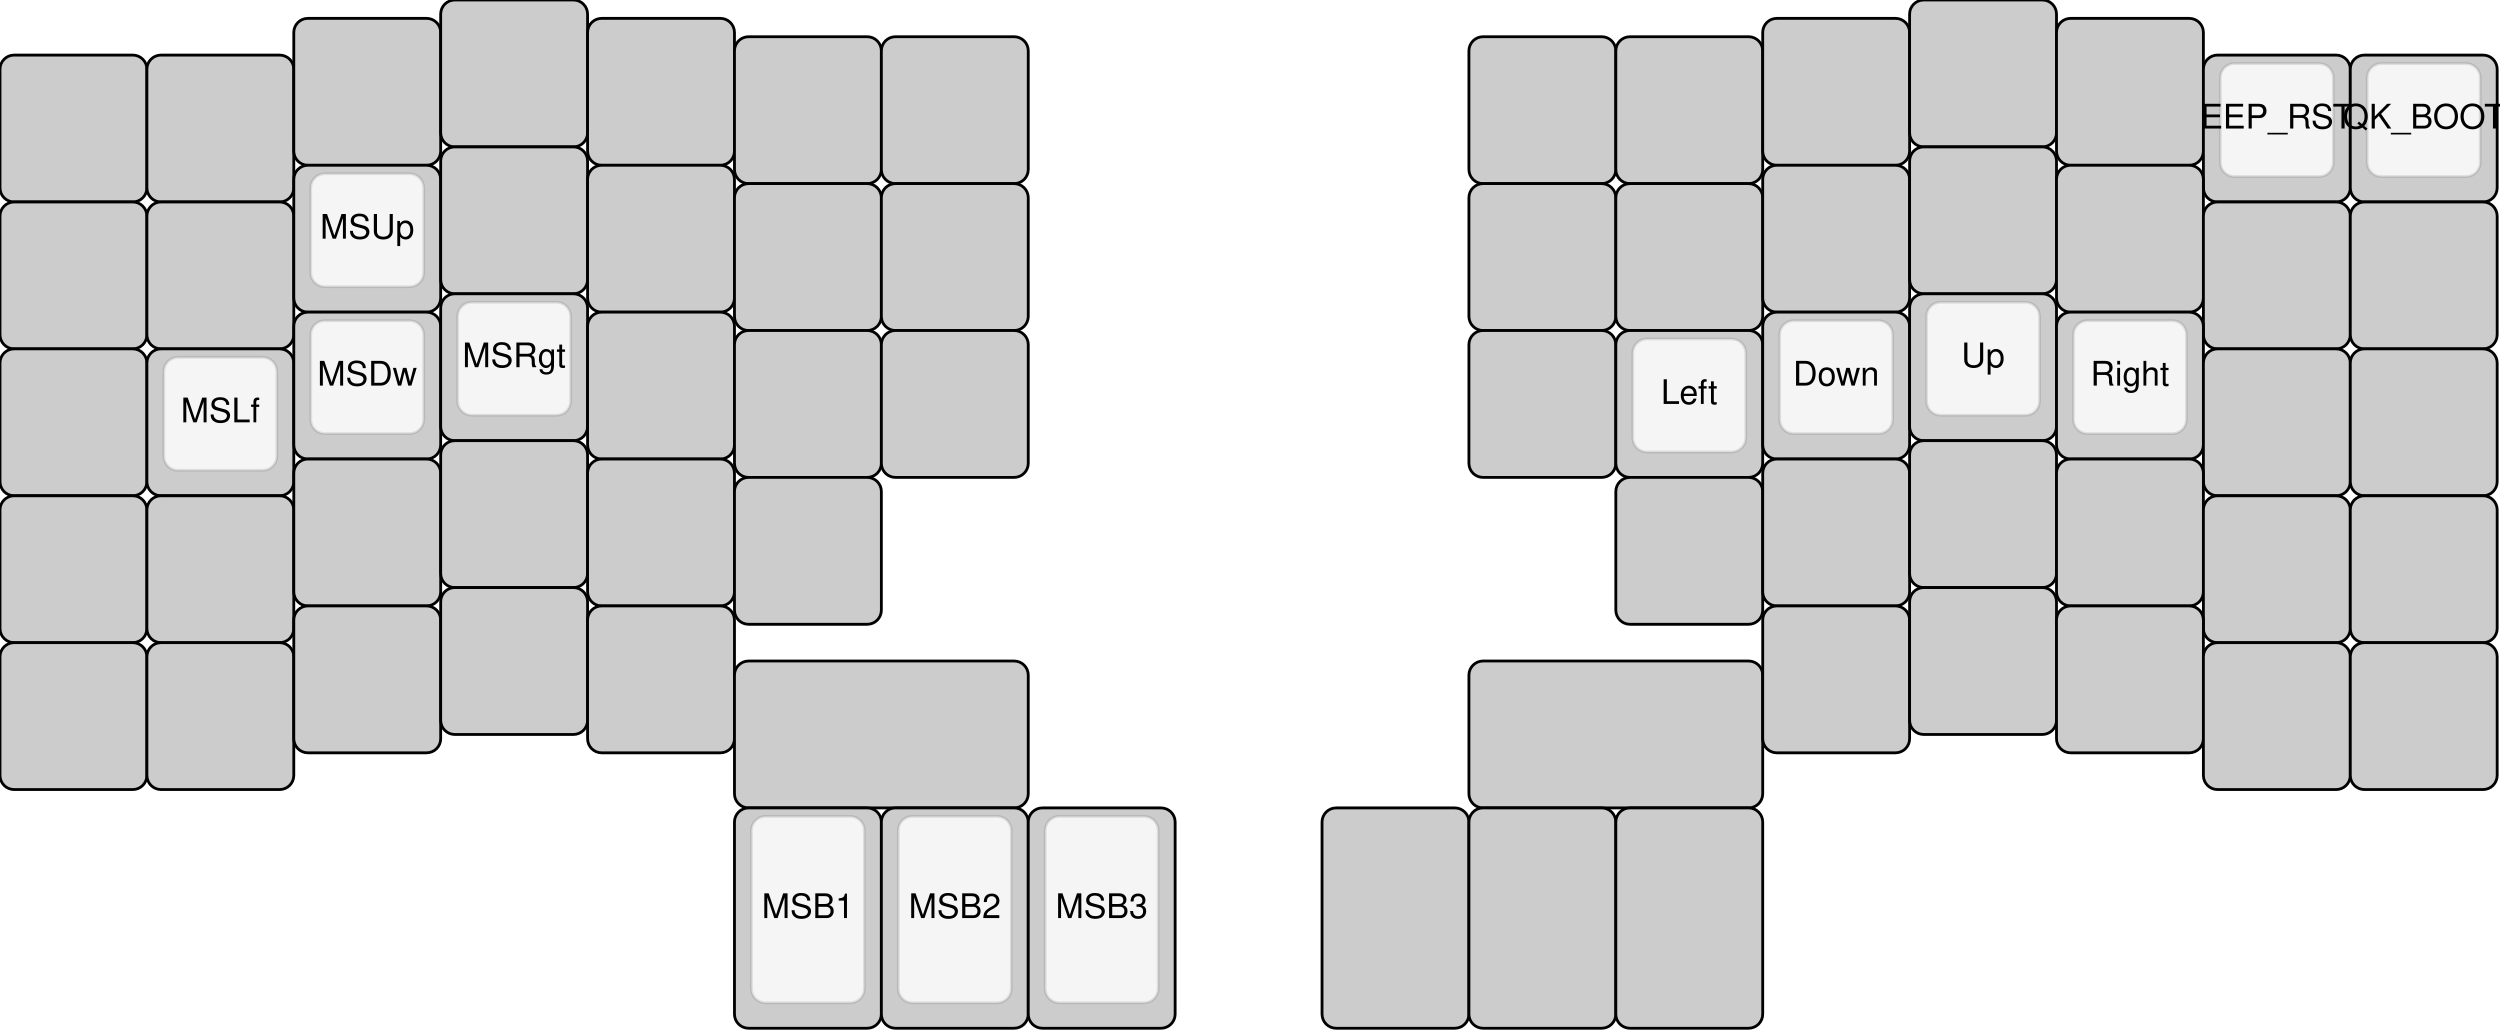
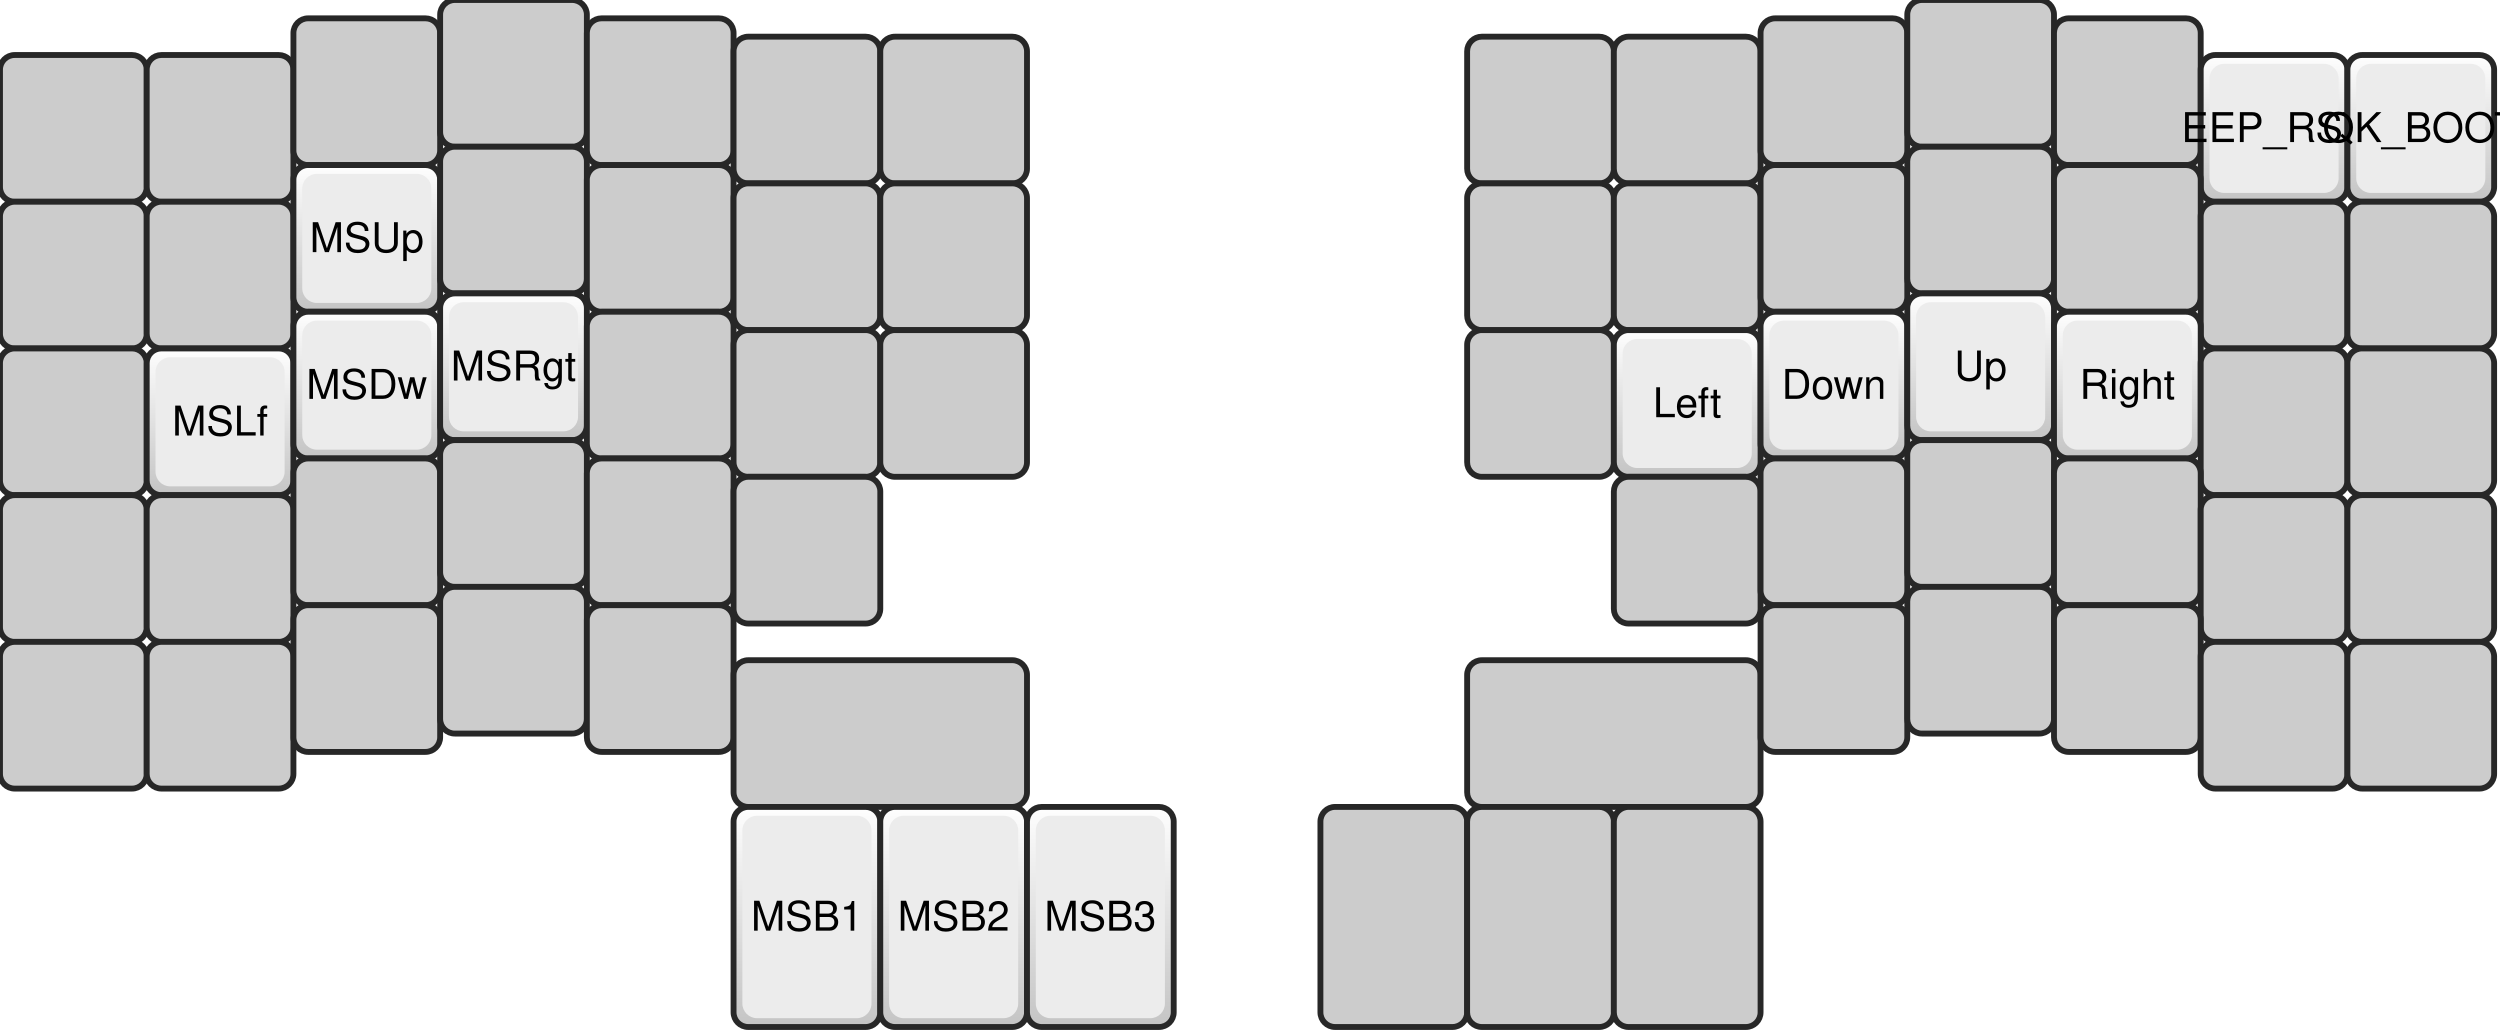
- <svg xmlns="http://www.w3.org/2000/svg" width="885" height="365.0">
-   <g transform="translate(0, 19.5)">
-     <rect style="fill:#ccc;stroke-width:1;stroke:#000" rx="5" width="52" height="52" />
-   </g>
-   <g transform="translate(52, 19.5)">
-     <rect style="fill:#ccc;stroke-width:1;stroke:#000" rx="5" width="52" height="52" />
-   </g>
-   <g transform="translate(104, 6.5)">
-     <rect style="fill:#ccc;stroke-width:1;stroke:#000" rx="5" width="52" height="52" />
-   </g>
-   <g transform="translate(156, 0)">
-     <rect style="fill:#ccc;stroke-width:1;stroke:#000" rx="5" width="52" height="52" />
-   </g>
-   <g transform="translate(208, 6.5)">
-     <rect style="fill:#ccc;stroke-width:1;stroke:#000" rx="5" width="52" height="52" />
-   </g>
-   <g transform="translate(260, 13.0)">
-     <rect style="fill:#ccc;stroke-width:1;stroke:#000" rx="5" width="52" height="52" />
-   </g>
-   <g transform="translate(312, 13.0)">
-     <rect style="fill:#ccc;stroke-width:1;stroke:#000" rx="5" width="52" height="52" />
-   </g>
-   <g transform="translate(520, 13.0)">
-     <rect style="fill:#ccc;stroke-width:1;stroke:#000" rx="5" width="52" height="52" />
-   </g>
-   <g transform="translate(572, 13.0)">
-     <rect style="fill:#ccc;stroke-width:1;stroke:#000" rx="5" width="52" height="52" />
-   </g>
-   <g transform="translate(624, 6.5)">
-     <rect style="fill:#ccc;stroke-width:1;stroke:#000" rx="5" width="52" height="52" />
-   </g>
-   <g transform="translate(676, 0)">
-     <rect style="fill:#ccc;stroke-width:1;stroke:#000" rx="5" width="52" height="52" />
-   </g>
-   <g transform="translate(728, 6.5)">
-     <rect style="fill:#ccc;stroke-width:1;stroke:#000" rx="5" width="52" height="52" />
-   </g>
-   <g transform="translate(780, 19.5)">
-     <rect style="fill:#ccc;stroke-width:1;stroke:#000" rx="5" width="52" height="52" />
-     <rect style="fill:rgba(255,255,255,0.8);stroke-width:1;stroke:rgba(0,0,0,.1)" rx="5" x="6" y="3" width="40" height="40" />
-     <text alignment-baseline="middle" text-anchor="middle" style="font-size:12px;font-family:'Helvetica', 'Arial', sans-serif" x="26.0" y="26.0">EEP_RST</text>
-   </g>
-   <g transform="translate(832, 19.5)">
-     <rect style="fill:#ccc;stroke-width:1;stroke:#000" rx="5" width="52" height="52" />
-     <rect style="fill:rgba(255,255,255,0.8);stroke-width:1;stroke:rgba(0,0,0,.1)" rx="5" x="6" y="3" width="40" height="40" />
-     <text alignment-baseline="middle" text-anchor="middle" style="font-size:12px;font-family:'Helvetica', 'Arial', sans-serif" x="26.0" y="26.0">QK_BOOT</text>
-   </g>
-   <g transform="translate(0, 71.5)">
-     <rect style="fill:#ccc;stroke-width:1;stroke:#000" rx="5" width="52" height="52" />
-   </g>
-   <g transform="translate(52, 71.5)">
-     <rect style="fill:#ccc;stroke-width:1;stroke:#000" rx="5" width="52" height="52" />
-   </g>
-   <g transform="translate(104, 58.5)">
-     <rect style="fill:#ccc;stroke-width:1;stroke:#000" rx="5" width="52" height="52" />
-     <rect style="fill:rgba(255,255,255,0.8);stroke-width:1;stroke:rgba(0,0,0,.1)" rx="5" x="6" y="3" width="40" height="40" />
-     <text alignment-baseline="middle" text-anchor="middle" style="font-size:12px;font-family:'Helvetica', 'Arial', sans-serif" x="26.0" y="26.0">MSUp</text>
-   </g>
-   <g transform="translate(156, 52)">
-     <rect style="fill:#ccc;stroke-width:1;stroke:#000" rx="5" width="52" height="52" />
-   </g>
-   <g transform="translate(208, 58.5)">
-     <rect style="fill:#ccc;stroke-width:1;stroke:#000" rx="5" width="52" height="52" />
-   </g>
-   <g transform="translate(260, 65.0)">
-     <rect style="fill:#ccc;stroke-width:1;stroke:#000" rx="5" width="52" height="52" />
-   </g>
-   <g transform="translate(312, 65.0)">
-     <rect style="fill:#ccc;stroke-width:1;stroke:#000" rx="5" width="52" height="52" />
-   </g>
-   <g transform="translate(520, 65.0)">
-     <rect style="fill:#ccc;stroke-width:1;stroke:#000" rx="5" width="52" height="52" />
-   </g>
-   <g transform="translate(572, 65.0)">
-     <rect style="fill:#ccc;stroke-width:1;stroke:#000" rx="5" width="52" height="52" />
-   </g>
-   <g transform="translate(624, 58.5)">
-     <rect style="fill:#ccc;stroke-width:1;stroke:#000" rx="5" width="52" height="52" />
-   </g>
-   <g transform="translate(676, 52)">
-     <rect style="fill:#ccc;stroke-width:1;stroke:#000" rx="5" width="52" height="52" />
-   </g>
-   <g transform="translate(728, 58.5)">
-     <rect style="fill:#ccc;stroke-width:1;stroke:#000" rx="5" width="52" height="52" />
-   </g>
-   <g transform="translate(780, 71.5)">
-     <rect style="fill:#ccc;stroke-width:1;stroke:#000" rx="5" width="52" height="52" />
-   </g>
-   <g transform="translate(832, 71.5)">
-     <rect style="fill:#ccc;stroke-width:1;stroke:#000" rx="5" width="52" height="52" />
-   </g>
-   <g transform="translate(0, 123.5)">
-     <rect style="fill:#ccc;stroke-width:1;stroke:#000" rx="5" width="52" height="52" />
-   </g>
-   <g transform="translate(52, 123.5)">
-     <rect style="fill:#ccc;stroke-width:1;stroke:#000" rx="5" width="52" height="52" />
-     <rect style="fill:rgba(255,255,255,0.8);stroke-width:1;stroke:rgba(0,0,0,.1)" rx="5" x="6" y="3" width="40" height="40" />
-     <text alignment-baseline="middle" text-anchor="middle" style="font-size:12px;font-family:'Helvetica', 'Arial', sans-serif" x="26.0" y="26.0">MSLf</text>
-   </g>
-   <g transform="translate(104, 110.5)">
-     <rect style="fill:#ccc;stroke-width:1;stroke:#000" rx="5" width="52" height="52" />
-     <rect style="fill:rgba(255,255,255,0.8);stroke-width:1;stroke:rgba(0,0,0,.1)" rx="5" x="6" y="3" width="40" height="40" />
-     <text alignment-baseline="middle" text-anchor="middle" style="font-size:12px;font-family:'Helvetica', 'Arial', sans-serif" x="26.0" y="26.0">MSDw</text>
-   </g>
-   <g transform="translate(156, 104)">
-     <rect style="fill:#ccc;stroke-width:1;stroke:#000" rx="5" width="52" height="52" />
-     <rect style="fill:rgba(255,255,255,0.8);stroke-width:1;stroke:rgba(0,0,0,.1)" rx="5" x="6" y="3" width="40" height="40" />
-     <text alignment-baseline="middle" text-anchor="middle" style="font-size:12px;font-family:'Helvetica', 'Arial', sans-serif" x="26.0" y="26.0">MSRgt</text>
-   </g>
-   <g transform="translate(208, 110.5)">
-     <rect style="fill:#ccc;stroke-width:1;stroke:#000" rx="5" width="52" height="52" />
-   </g>
-   <g transform="translate(260, 117.0)">
-     <rect style="fill:#ccc;stroke-width:1;stroke:#000" rx="5" width="52" height="52" />
-   </g>
-   <g transform="translate(312, 117.0)">
-     <rect style="fill:#ccc;stroke-width:1;stroke:#000" rx="5" width="52" height="52" />
-   </g>
-   <g transform="translate(520, 117.0)">
-     <rect style="fill:#ccc;stroke-width:1;stroke:#000" rx="5" width="52" height="52" />
-   </g>
-   <g transform="translate(572, 117.0)">
-     <rect style="fill:#ccc;stroke-width:1;stroke:#000" rx="5" width="52" height="52" />
-     <rect style="fill:rgba(255,255,255,0.8);stroke-width:1;stroke:rgba(0,0,0,.1)" rx="5" x="6" y="3" width="40" height="40" />
-     <text alignment-baseline="middle" text-anchor="middle" style="font-size:12px;font-family:'Helvetica', 'Arial', sans-serif" x="26.0" y="26.0">Left</text>
-   </g>
-   <g transform="translate(624, 110.5)">
-     <rect style="fill:#ccc;stroke-width:1;stroke:#000" rx="5" width="52" height="52" />
-     <rect style="fill:rgba(255,255,255,0.8);stroke-width:1;stroke:rgba(0,0,0,.1)" rx="5" x="6" y="3" width="40" height="40" />
-     <text alignment-baseline="middle" text-anchor="middle" style="font-size:12px;font-family:'Helvetica', 'Arial', sans-serif" x="26.0" y="26.0">Down</text>
-   </g>
-   <g transform="translate(676, 104)">
-     <rect style="fill:#ccc;stroke-width:1;stroke:#000" rx="5" width="52" height="52" />
-     <rect style="fill:rgba(255,255,255,0.8);stroke-width:1;stroke:rgba(0,0,0,.1)" rx="5" x="6" y="3" width="40" height="40" />
-     <text alignment-baseline="middle" text-anchor="middle" style="font-size:12px;font-family:'Helvetica', 'Arial', sans-serif" x="26.0" y="26.0">Up</text>
-   </g>
-   <g transform="translate(728, 110.5)">
-     <rect style="fill:#ccc;stroke-width:1;stroke:#000" rx="5" width="52" height="52" />
-     <rect style="fill:rgba(255,255,255,0.8);stroke-width:1;stroke:rgba(0,0,0,.1)" rx="5" x="6" y="3" width="40" height="40" />
-     <text alignment-baseline="middle" text-anchor="middle" style="font-size:12px;font-family:'Helvetica', 'Arial', sans-serif" x="26.0" y="26.0">Right</text>
-   </g>
-   <g transform="translate(780, 123.5)">
-     <rect style="fill:#ccc;stroke-width:1;stroke:#000" rx="5" width="52" height="52" />
-   </g>
-   <g transform="translate(832, 123.5)">
-     <rect style="fill:#ccc;stroke-width:1;stroke:#000" rx="5" width="52" height="52" />
-   </g>
-   <g transform="translate(0, 175.5)">
-     <rect style="fill:#ccc;stroke-width:1;stroke:#000" rx="5" width="52" height="52" />
-   </g>
-   <g transform="translate(52, 175.5)">
-     <rect style="fill:#ccc;stroke-width:1;stroke:#000" rx="5" width="52" height="52" />
-   </g>
-   <g transform="translate(104, 162.5)">
-     <rect style="fill:#ccc;stroke-width:1;stroke:#000" rx="5" width="52" height="52" />
-   </g>
-   <g transform="translate(156, 156)">
-     <rect style="fill:#ccc;stroke-width:1;stroke:#000" rx="5" width="52" height="52" />
-   </g>
-   <g transform="translate(208, 162.5)">
-     <rect style="fill:#ccc;stroke-width:1;stroke:#000" rx="5" width="52" height="52" />
-   </g>
-   <g transform="translate(260, 169.0)">
-     <rect style="fill:#ccc;stroke-width:1;stroke:#000" rx="5" width="52" height="52" />
-   </g>
-   <g transform="translate(572, 169.0)">
-     <rect style="fill:#ccc;stroke-width:1;stroke:#000" rx="5" width="52" height="52" />
-   </g>
-   <g transform="translate(624, 162.5)">
-     <rect style="fill:#ccc;stroke-width:1;stroke:#000" rx="5" width="52" height="52" />
-   </g>
-   <g transform="translate(676, 156)">
-     <rect style="fill:#ccc;stroke-width:1;stroke:#000" rx="5" width="52" height="52" />
-   </g>
-   <g transform="translate(728, 162.5)">
-     <rect style="fill:#ccc;stroke-width:1;stroke:#000" rx="5" width="52" height="52" />
-   </g>
-   <g transform="translate(780, 175.5)">
-     <rect style="fill:#ccc;stroke-width:1;stroke:#000" rx="5" width="52" height="52" />
-   </g>
-   <g transform="translate(832, 175.5)">
-     <rect style="fill:#ccc;stroke-width:1;stroke:#000" rx="5" width="52" height="52" />
-   </g>
-   <g transform="translate(0, 227.5)">
-     <rect style="fill:#ccc;stroke-width:1;stroke:#000" rx="5" width="52" height="52" />
-   </g>
-   <g transform="translate(52, 227.5)">
-     <rect style="fill:#ccc;stroke-width:1;stroke:#000" rx="5" width="52" height="52" />
-   </g>
-   <g transform="translate(104, 214.5)">
-     <rect style="fill:#ccc;stroke-width:1;stroke:#000" rx="5" width="52" height="52" />
-   </g>
-   <g transform="translate(156, 208)">
-     <rect style="fill:#ccc;stroke-width:1;stroke:#000" rx="5" width="52" height="52" />
-   </g>
-   <g transform="translate(208, 214.5)">
-     <rect style="fill:#ccc;stroke-width:1;stroke:#000" rx="5" width="52" height="52" />
-   </g>
-   <g transform="translate(260, 234.0)">
-     <rect style="fill:#ccc;stroke-width:1;stroke:#000" rx="5" width="104" height="52" />
-   </g>
-   <g transform="translate(520, 234.0)">
-     <rect style="fill:#ccc;stroke-width:1;stroke:#000" rx="5" width="104" height="52" />
-   </g>
-   <g transform="translate(624, 214.5)">
-     <rect style="fill:#ccc;stroke-width:1;stroke:#000" rx="5" width="52" height="52" />
-   </g>
-   <g transform="translate(676, 208)">
-     <rect style="fill:#ccc;stroke-width:1;stroke:#000" rx="5" width="52" height="52" />
-   </g>
-   <g transform="translate(728, 214.5)">
-     <rect style="fill:#ccc;stroke-width:1;stroke:#000" rx="5" width="52" height="52" />
-   </g>
-   <g transform="translate(780, 227.5)">
-     <rect style="fill:#ccc;stroke-width:1;stroke:#000" rx="5" width="52" height="52" />
-   </g>
-   <g transform="translate(832, 227.5)">
-     <rect style="fill:#ccc;stroke-width:1;stroke:#000" rx="5" width="52" height="52" />
-   </g>
-   <g transform="translate(260, 286.0)">
-     <rect style="fill:#ccc;stroke-width:1;stroke:#000" rx="5" width="52" height="78.0" />
-     <rect style="fill:rgba(255,255,255,0.8);stroke-width:1;stroke:rgba(0,0,0,.1)" rx="5" x="6" y="3" width="40" height="66.0" />
-     <text alignment-baseline="middle" text-anchor="middle" style="font-size:12px;font-family:'Helvetica', 'Arial', sans-serif" x="26.0" y="39.0">MSB1</text>
-   </g>
-   <g transform="translate(312, 286.0)">
-     <rect style="fill:#ccc;stroke-width:1;stroke:#000" rx="5" width="52" height="78.0" />
-     <rect style="fill:rgba(255,255,255,0.8);stroke-width:1;stroke:rgba(0,0,0,.1)" rx="5" x="6" y="3" width="40" height="66.0" />
-     <text alignment-baseline="middle" text-anchor="middle" style="font-size:12px;font-family:'Helvetica', 'Arial', sans-serif" x="26.0" y="39.0">MSB2</text>
-   </g>
-   <g transform="translate(364, 286.0)">
-     <rect style="fill:#ccc;stroke-width:1;stroke:#000" rx="5" width="52" height="78.0" />
-     <rect style="fill:rgba(255,255,255,0.8);stroke-width:1;stroke:rgba(0,0,0,.1)" rx="5" x="6" y="3" width="40" height="66.0" />
-     <text alignment-baseline="middle" text-anchor="middle" style="font-size:12px;font-family:'Helvetica', 'Arial', sans-serif" x="26.0" y="39.0">MSB3</text>
-   </g>
-   <g transform="translate(468, 286.0)">
-     <rect style="fill:#ccc;stroke-width:1;stroke:#000" rx="5" width="52" height="78.0" />
-   </g>
-   <g transform="translate(520, 286.0)">
-     <rect style="fill:#ccc;stroke-width:1;stroke:#000" rx="5" width="52" height="78.0" />
-   </g>
-   <g transform="translate(572, 286.0)">
-     <rect style="fill:#ccc;stroke-width:1;stroke:#000" rx="5" width="52" height="78.0" />
+ <svg xmlns="http://www.w3.org/2000/svg" width="852" height="352.0">
+   <defs>
+     <linearGradient id="keycap-border" x1="0%" y1="0%" x2="0%" y2="100%">
+       <stop offset="0%" stop-color="#fefefe" />
+       <stop offset="100%" stop-color="#c4c4c4" />
+     </linearGradient>
+   </defs>
+   <g transform="translate(0, 18.75)">
+     <rect stroke-width="2" stroke="#272727" fill="#ccc" rx="5" width="50" height="50" />
+   </g>
+   <g transform="translate(50, 18.75)">
+     <rect stroke-width="2" stroke="#272727" fill="#ccc" rx="5" width="50" height="50" />
+   </g>
+   <g transform="translate(100, 6.25)">
+     <rect stroke-width="2" stroke="#272727" fill="#ccc" rx="5" width="50" height="50" />
+   </g>
+   <g transform="translate(150, 0)">
+     <rect stroke-width="2" stroke="#272727" fill="#ccc" rx="5" width="50" height="50" />
+   </g>
+   <g transform="translate(200, 6.25)">
+     <rect stroke-width="2" stroke="#272727" fill="#ccc" rx="5" width="50" height="50" />
+   </g>
+   <g transform="translate(250, 12.5)">
+     <rect stroke-width="2" stroke="#272727" fill="#ccc" rx="5" width="50" height="50" />
+   </g>
+   <g transform="translate(300, 12.5)">
+     <rect stroke-width="2" stroke="#272727" fill="#ccc" rx="5" width="50" height="50" />
+   </g>
+   <g transform="translate(500, 12.5)">
+     <rect stroke-width="2" stroke="#272727" fill="#ccc" rx="5" width="50" height="50" />
+   </g>
+   <g transform="translate(550, 12.5)">
+     <rect stroke-width="2" stroke="#272727" fill="#ccc" rx="5" width="50" height="50" />
+   </g>
+   <g transform="translate(600, 6.25)">
+     <rect stroke-width="2" stroke="#272727" fill="#ccc" rx="5" width="50" height="50" />
+   </g>
+   <g transform="translate(650, 0)">
+     <rect stroke-width="2" stroke="#272727" fill="#ccc" rx="5" width="50" height="50" />
+   </g>
+   <g transform="translate(700, 6.25)">
+     <rect stroke-width="2" stroke="#272727" fill="#ccc" rx="5" width="50" height="50" />
+   </g>
+   <g transform="translate(750, 18.75)">
+     <rect rx="5" stroke-width="2" stroke="#272727" fill="url(#keycap-border)" width="50" height="50" />
+     <rect style="fill:#ececec;stroke-width:2" rx="5" x="3" y="3" width="44" height="44" />
+     <text style="font-size:14px;color:#272727;font-family:'Helvetica', 'Arial', sans-serif;text-anchor:middle;dominant-baseline:middle" x="25.0" y="25.0">EEP_RST</text>
+   </g>
+   <g transform="translate(800, 18.75)">
+     <rect rx="5" stroke-width="2" stroke="#272727" fill="url(#keycap-border)" width="50" height="50" />
+     <rect style="fill:#ececec;stroke-width:2" rx="5" x="3" y="3" width="44" height="44" />
+     <text style="font-size:14px;color:#272727;font-family:'Helvetica', 'Arial', sans-serif;text-anchor:middle;dominant-baseline:middle" x="25.0" y="25.0">QK_BOOT</text>
+   </g>
+   <g transform="translate(0, 68.75)">
+     <rect stroke-width="2" stroke="#272727" fill="#ccc" rx="5" width="50" height="50" />
+   </g>
+   <g transform="translate(50, 68.75)">
+     <rect stroke-width="2" stroke="#272727" fill="#ccc" rx="5" width="50" height="50" />
+   </g>
+   <g transform="translate(100, 56.25)">
+     <rect rx="5" stroke-width="2" stroke="#272727" fill="url(#keycap-border)" width="50" height="50" />
+     <rect style="fill:#ececec;stroke-width:2" rx="5" x="3" y="3" width="44" height="44" />
+     <text style="font-size:14px;color:#272727;font-family:'Helvetica', 'Arial', sans-serif;text-anchor:middle;dominant-baseline:middle" x="25.0" y="25.0">MSUp</text>
+   </g>
+   <g transform="translate(150, 50)">
+     <rect stroke-width="2" stroke="#272727" fill="#ccc" rx="5" width="50" height="50" />
+   </g>
+   <g transform="translate(200, 56.25)">
+     <rect stroke-width="2" stroke="#272727" fill="#ccc" rx="5" width="50" height="50" />
+   </g>
+   <g transform="translate(250, 62.5)">
+     <rect stroke-width="2" stroke="#272727" fill="#ccc" rx="5" width="50" height="50" />
+   </g>
+   <g transform="translate(300, 62.5)">
+     <rect stroke-width="2" stroke="#272727" fill="#ccc" rx="5" width="50" height="50" />
+   </g>
+   <g transform="translate(500, 62.5)">
+     <rect stroke-width="2" stroke="#272727" fill="#ccc" rx="5" width="50" height="50" />
+   </g>
+   <g transform="translate(550, 62.5)">
+     <rect stroke-width="2" stroke="#272727" fill="#ccc" rx="5" width="50" height="50" />
+   </g>
+   <g transform="translate(600, 56.25)">
+     <rect stroke-width="2" stroke="#272727" fill="#ccc" rx="5" width="50" height="50" />
+   </g>
+   <g transform="translate(650, 50)">
+     <rect stroke-width="2" stroke="#272727" fill="#ccc" rx="5" width="50" height="50" />
+   </g>
+   <g transform="translate(700, 56.25)">
+     <rect stroke-width="2" stroke="#272727" fill="#ccc" rx="5" width="50" height="50" />
+   </g>
+   <g transform="translate(750, 68.75)">
+     <rect stroke-width="2" stroke="#272727" fill="#ccc" rx="5" width="50" height="50" />
+   </g>
+   <g transform="translate(800, 68.75)">
+     <rect stroke-width="2" stroke="#272727" fill="#ccc" rx="5" width="50" height="50" />
+   </g>
+   <g transform="translate(0, 118.75)">
+     <rect stroke-width="2" stroke="#272727" fill="#ccc" rx="5" width="50" height="50" />
+   </g>
+   <g transform="translate(50, 118.75)">
+     <rect rx="5" stroke-width="2" stroke="#272727" fill="url(#keycap-border)" width="50" height="50" />
+     <rect style="fill:#ececec;stroke-width:2" rx="5" x="3" y="3" width="44" height="44" />
+     <text style="font-size:14px;color:#272727;font-family:'Helvetica', 'Arial', sans-serif;text-anchor:middle;dominant-baseline:middle" x="25.0" y="25.0">MSLf</text>
+   </g>
+   <g transform="translate(100, 106.25)">
+     <rect rx="5" stroke-width="2" stroke="#272727" fill="url(#keycap-border)" width="50" height="50" />
+     <rect style="fill:#ececec;stroke-width:2" rx="5" x="3" y="3" width="44" height="44" />
+     <text style="font-size:14px;color:#272727;font-family:'Helvetica', 'Arial', sans-serif;text-anchor:middle;dominant-baseline:middle" x="25.0" y="25.0">MSDw</text>
+   </g>
+   <g transform="translate(150, 100)">
+     <rect rx="5" stroke-width="2" stroke="#272727" fill="url(#keycap-border)" width="50" height="50" />
+     <rect style="fill:#ececec;stroke-width:2" rx="5" x="3" y="3" width="44" height="44" />
+     <text style="font-size:14px;color:#272727;font-family:'Helvetica', 'Arial', sans-serif;text-anchor:middle;dominant-baseline:middle" x="25.0" y="25.0">MSRgt</text>
+   </g>
+   <g transform="translate(200, 106.25)">
+     <rect stroke-width="2" stroke="#272727" fill="#ccc" rx="5" width="50" height="50" />
+   </g>
+   <g transform="translate(250, 112.5)">
+     <rect stroke-width="2" stroke="#272727" fill="#ccc" rx="5" width="50" height="50" />
+   </g>
+   <g transform="translate(300, 112.5)">
+     <rect stroke-width="2" stroke="#272727" fill="#ccc" rx="5" width="50" height="50" />
+   </g>
+   <g transform="translate(500, 112.5)">
+     <rect stroke-width="2" stroke="#272727" fill="#ccc" rx="5" width="50" height="50" />
+   </g>
+   <g transform="translate(550, 112.5)">
+     <rect rx="5" stroke-width="2" stroke="#272727" fill="url(#keycap-border)" width="50" height="50" />
+     <rect style="fill:#ececec;stroke-width:2" rx="5" x="3" y="3" width="44" height="44" />
+     <text style="font-size:14px;color:#272727;font-family:'Helvetica', 'Arial', sans-serif;text-anchor:middle;dominant-baseline:middle" x="25.0" y="25.0">Left</text>
+   </g>
+   <g transform="translate(600, 106.25)">
+     <rect rx="5" stroke-width="2" stroke="#272727" fill="url(#keycap-border)" width="50" height="50" />
+     <rect style="fill:#ececec;stroke-width:2" rx="5" x="3" y="3" width="44" height="44" />
+     <text style="font-size:14px;color:#272727;font-family:'Helvetica', 'Arial', sans-serif;text-anchor:middle;dominant-baseline:middle" x="25.0" y="25.0">Down</text>
+   </g>
+   <g transform="translate(650, 100)">
+     <rect rx="5" stroke-width="2" stroke="#272727" fill="url(#keycap-border)" width="50" height="50" />
+     <rect style="fill:#ececec;stroke-width:2" rx="5" x="3" y="3" width="44" height="44" />
+     <text style="font-size:14px;color:#272727;font-family:'Helvetica', 'Arial', sans-serif;text-anchor:middle;dominant-baseline:middle" x="25.0" y="25.0">Up</text>
+   </g>
+   <g transform="translate(700, 106.25)">
+     <rect rx="5" stroke-width="2" stroke="#272727" fill="url(#keycap-border)" width="50" height="50" />
+     <rect style="fill:#ececec;stroke-width:2" rx="5" x="3" y="3" width="44" height="44" />
+     <text style="font-size:14px;color:#272727;font-family:'Helvetica', 'Arial', sans-serif;text-anchor:middle;dominant-baseline:middle" x="25.0" y="25.0">Right</text>
+   </g>
+   <g transform="translate(750, 118.75)">
+     <rect stroke-width="2" stroke="#272727" fill="#ccc" rx="5" width="50" height="50" />
+   </g>
+   <g transform="translate(800, 118.75)">
+     <rect stroke-width="2" stroke="#272727" fill="#ccc" rx="5" width="50" height="50" />
+   </g>
+   <g transform="translate(0, 168.75)">
+     <rect stroke-width="2" stroke="#272727" fill="#ccc" rx="5" width="50" height="50" />
+   </g>
+   <g transform="translate(50, 168.75)">
+     <rect stroke-width="2" stroke="#272727" fill="#ccc" rx="5" width="50" height="50" />
+   </g>
+   <g transform="translate(100, 156.25)">
+     <rect stroke-width="2" stroke="#272727" fill="#ccc" rx="5" width="50" height="50" />
+   </g>
+   <g transform="translate(150, 150)">
+     <rect stroke-width="2" stroke="#272727" fill="#ccc" rx="5" width="50" height="50" />
+   </g>
+   <g transform="translate(200, 156.25)">
+     <rect stroke-width="2" stroke="#272727" fill="#ccc" rx="5" width="50" height="50" />
+   </g>
+   <g transform="translate(250, 162.5)">
+     <rect stroke-width="2" stroke="#272727" fill="#ccc" rx="5" width="50" height="50" />
+   </g>
+   <g transform="translate(550, 162.5)">
+     <rect stroke-width="2" stroke="#272727" fill="#ccc" rx="5" width="50" height="50" />
+   </g>
+   <g transform="translate(600, 156.25)">
+     <rect stroke-width="2" stroke="#272727" fill="#ccc" rx="5" width="50" height="50" />
+   </g>
+   <g transform="translate(650, 150)">
+     <rect stroke-width="2" stroke="#272727" fill="#ccc" rx="5" width="50" height="50" />
+   </g>
+   <g transform="translate(700, 156.25)">
+     <rect stroke-width="2" stroke="#272727" fill="#ccc" rx="5" width="50" height="50" />
+   </g>
+   <g transform="translate(750, 168.75)">
+     <rect stroke-width="2" stroke="#272727" fill="#ccc" rx="5" width="50" height="50" />
+   </g>
+   <g transform="translate(800, 168.75)">
+     <rect stroke-width="2" stroke="#272727" fill="#ccc" rx="5" width="50" height="50" />
+   </g>
+   <g transform="translate(0, 218.75)">
+     <rect stroke-width="2" stroke="#272727" fill="#ccc" rx="5" width="50" height="50" />
+   </g>
+   <g transform="translate(50, 218.75)">
+     <rect stroke-width="2" stroke="#272727" fill="#ccc" rx="5" width="50" height="50" />
+   </g>
+   <g transform="translate(100, 206.25)">
+     <rect stroke-width="2" stroke="#272727" fill="#ccc" rx="5" width="50" height="50" />
+   </g>
+   <g transform="translate(150, 200)">
+     <rect stroke-width="2" stroke="#272727" fill="#ccc" rx="5" width="50" height="50" />
+   </g>
+   <g transform="translate(200, 206.25)">
+     <rect stroke-width="2" stroke="#272727" fill="#ccc" rx="5" width="50" height="50" />
+   </g>
+   <g transform="translate(250, 225.0)">
+     <rect stroke-width="2" stroke="#272727" fill="#ccc" rx="5" width="100" height="50" />
+   </g>
+   <g transform="translate(500, 225.0)">
+     <rect stroke-width="2" stroke="#272727" fill="#ccc" rx="5" width="100" height="50" />
+   </g>
+   <g transform="translate(600, 206.25)">
+     <rect stroke-width="2" stroke="#272727" fill="#ccc" rx="5" width="50" height="50" />
+   </g>
+   <g transform="translate(650, 200)">
+     <rect stroke-width="2" stroke="#272727" fill="#ccc" rx="5" width="50" height="50" />
+   </g>
+   <g transform="translate(700, 206.25)">
+     <rect stroke-width="2" stroke="#272727" fill="#ccc" rx="5" width="50" height="50" />
+   </g>
+   <g transform="translate(750, 218.75)">
+     <rect stroke-width="2" stroke="#272727" fill="#ccc" rx="5" width="50" height="50" />
+   </g>
+   <g transform="translate(800, 218.75)">
+     <rect stroke-width="2" stroke="#272727" fill="#ccc" rx="5" width="50" height="50" />
+   </g>
+   <g transform="translate(250, 275.0)">
+     <rect rx="5" stroke-width="2" stroke="#272727" fill="url(#keycap-border)" width="50" height="75.0" />
+     <rect style="fill:#ececec;stroke-width:2" rx="5" x="3" y="3" width="44" height="69.0" />
+     <text style="font-size:14px;color:#272727;font-family:'Helvetica', 'Arial', sans-serif;text-anchor:middle;dominant-baseline:middle" x="25.0" y="37.5">MSB1</text>
+   </g>
+   <g transform="translate(300, 275.0)">
+     <rect rx="5" stroke-width="2" stroke="#272727" fill="url(#keycap-border)" width="50" height="75.0" />
+     <rect style="fill:#ececec;stroke-width:2" rx="5" x="3" y="3" width="44" height="69.0" />
+     <text style="font-size:14px;color:#272727;font-family:'Helvetica', 'Arial', sans-serif;text-anchor:middle;dominant-baseline:middle" x="25.0" y="37.5">MSB2</text>
+   </g>
+   <g transform="translate(350, 275.0)">
+     <rect rx="5" stroke-width="2" stroke="#272727" fill="url(#keycap-border)" width="50" height="75.0" />
+     <rect style="fill:#ececec;stroke-width:2" rx="5" x="3" y="3" width="44" height="69.0" />
+     <text style="font-size:14px;color:#272727;font-family:'Helvetica', 'Arial', sans-serif;text-anchor:middle;dominant-baseline:middle" x="25.0" y="37.5">MSB3</text>
+   </g>
+   <g transform="translate(450, 275.0)">
+     <rect stroke-width="2" stroke="#272727" fill="#ccc" rx="5" width="50" height="75.0" />
+   </g>
+   <g transform="translate(500, 275.0)">
+     <rect stroke-width="2" stroke="#272727" fill="#ccc" rx="5" width="50" height="75.0" />
+   </g>
+   <g transform="translate(550, 275.0)">
+     <rect stroke-width="2" stroke="#272727" fill="#ccc" rx="5" width="50" height="75.0" />
  </g>
</svg>
